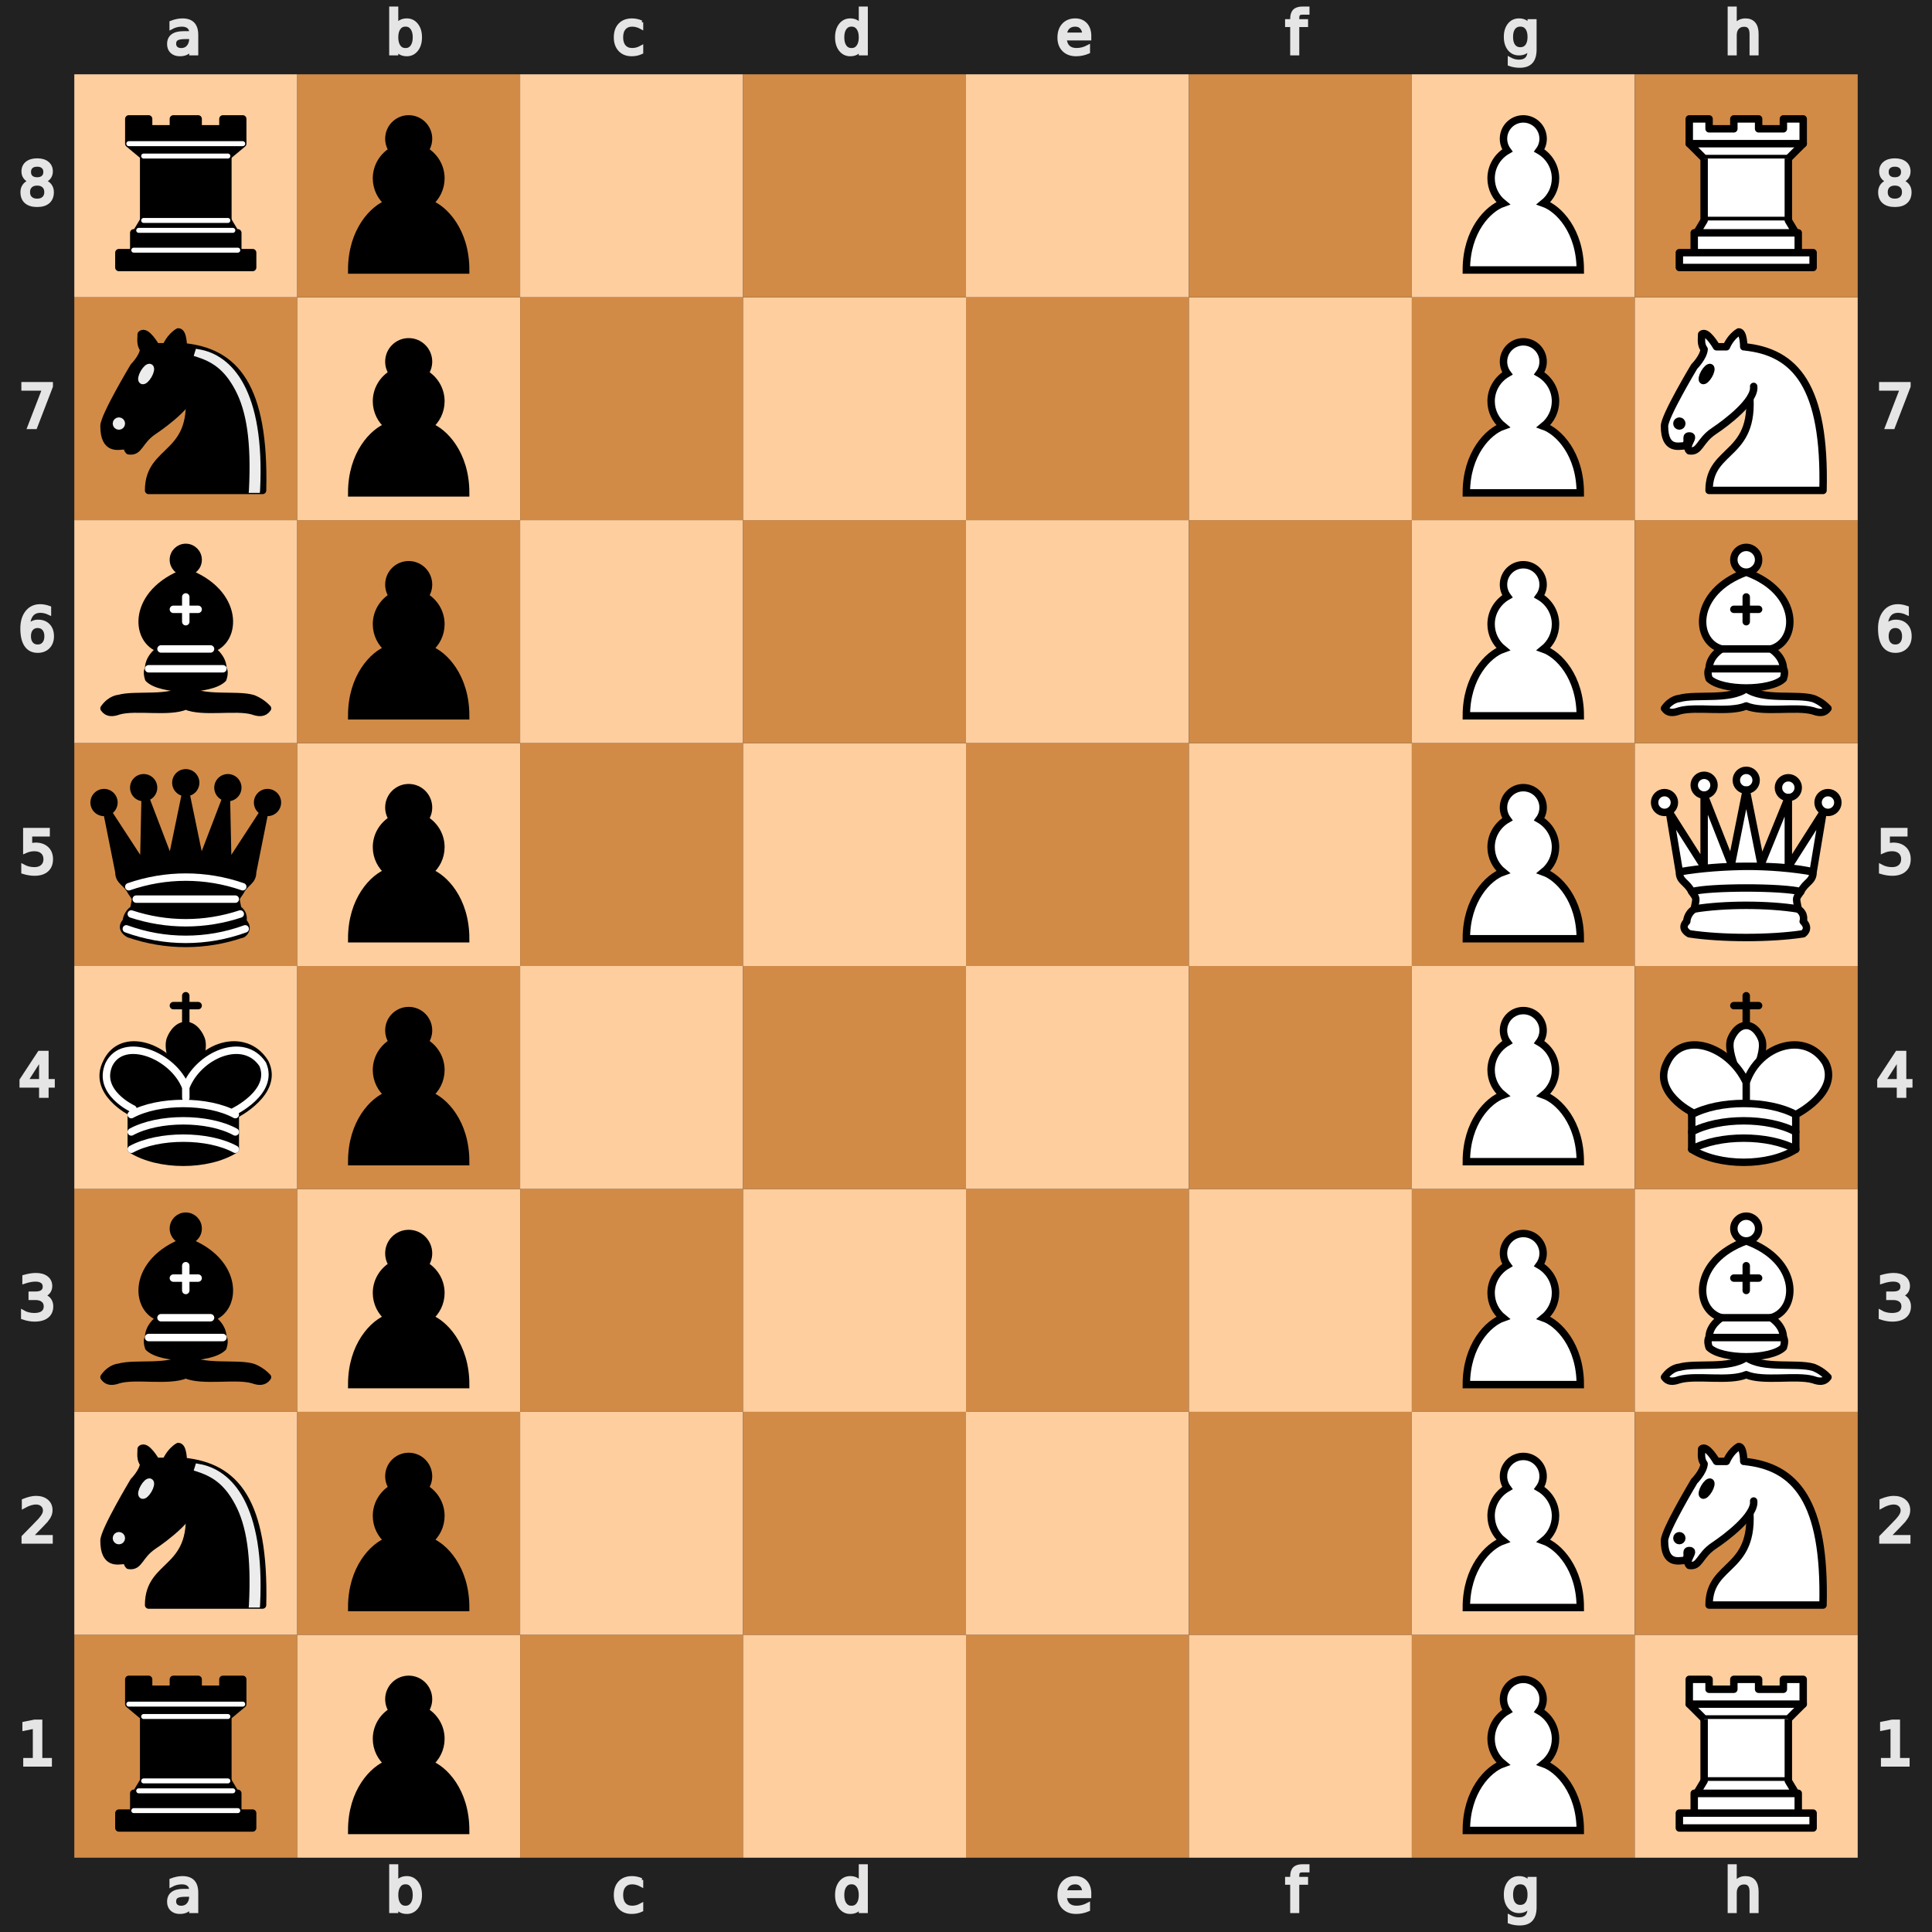
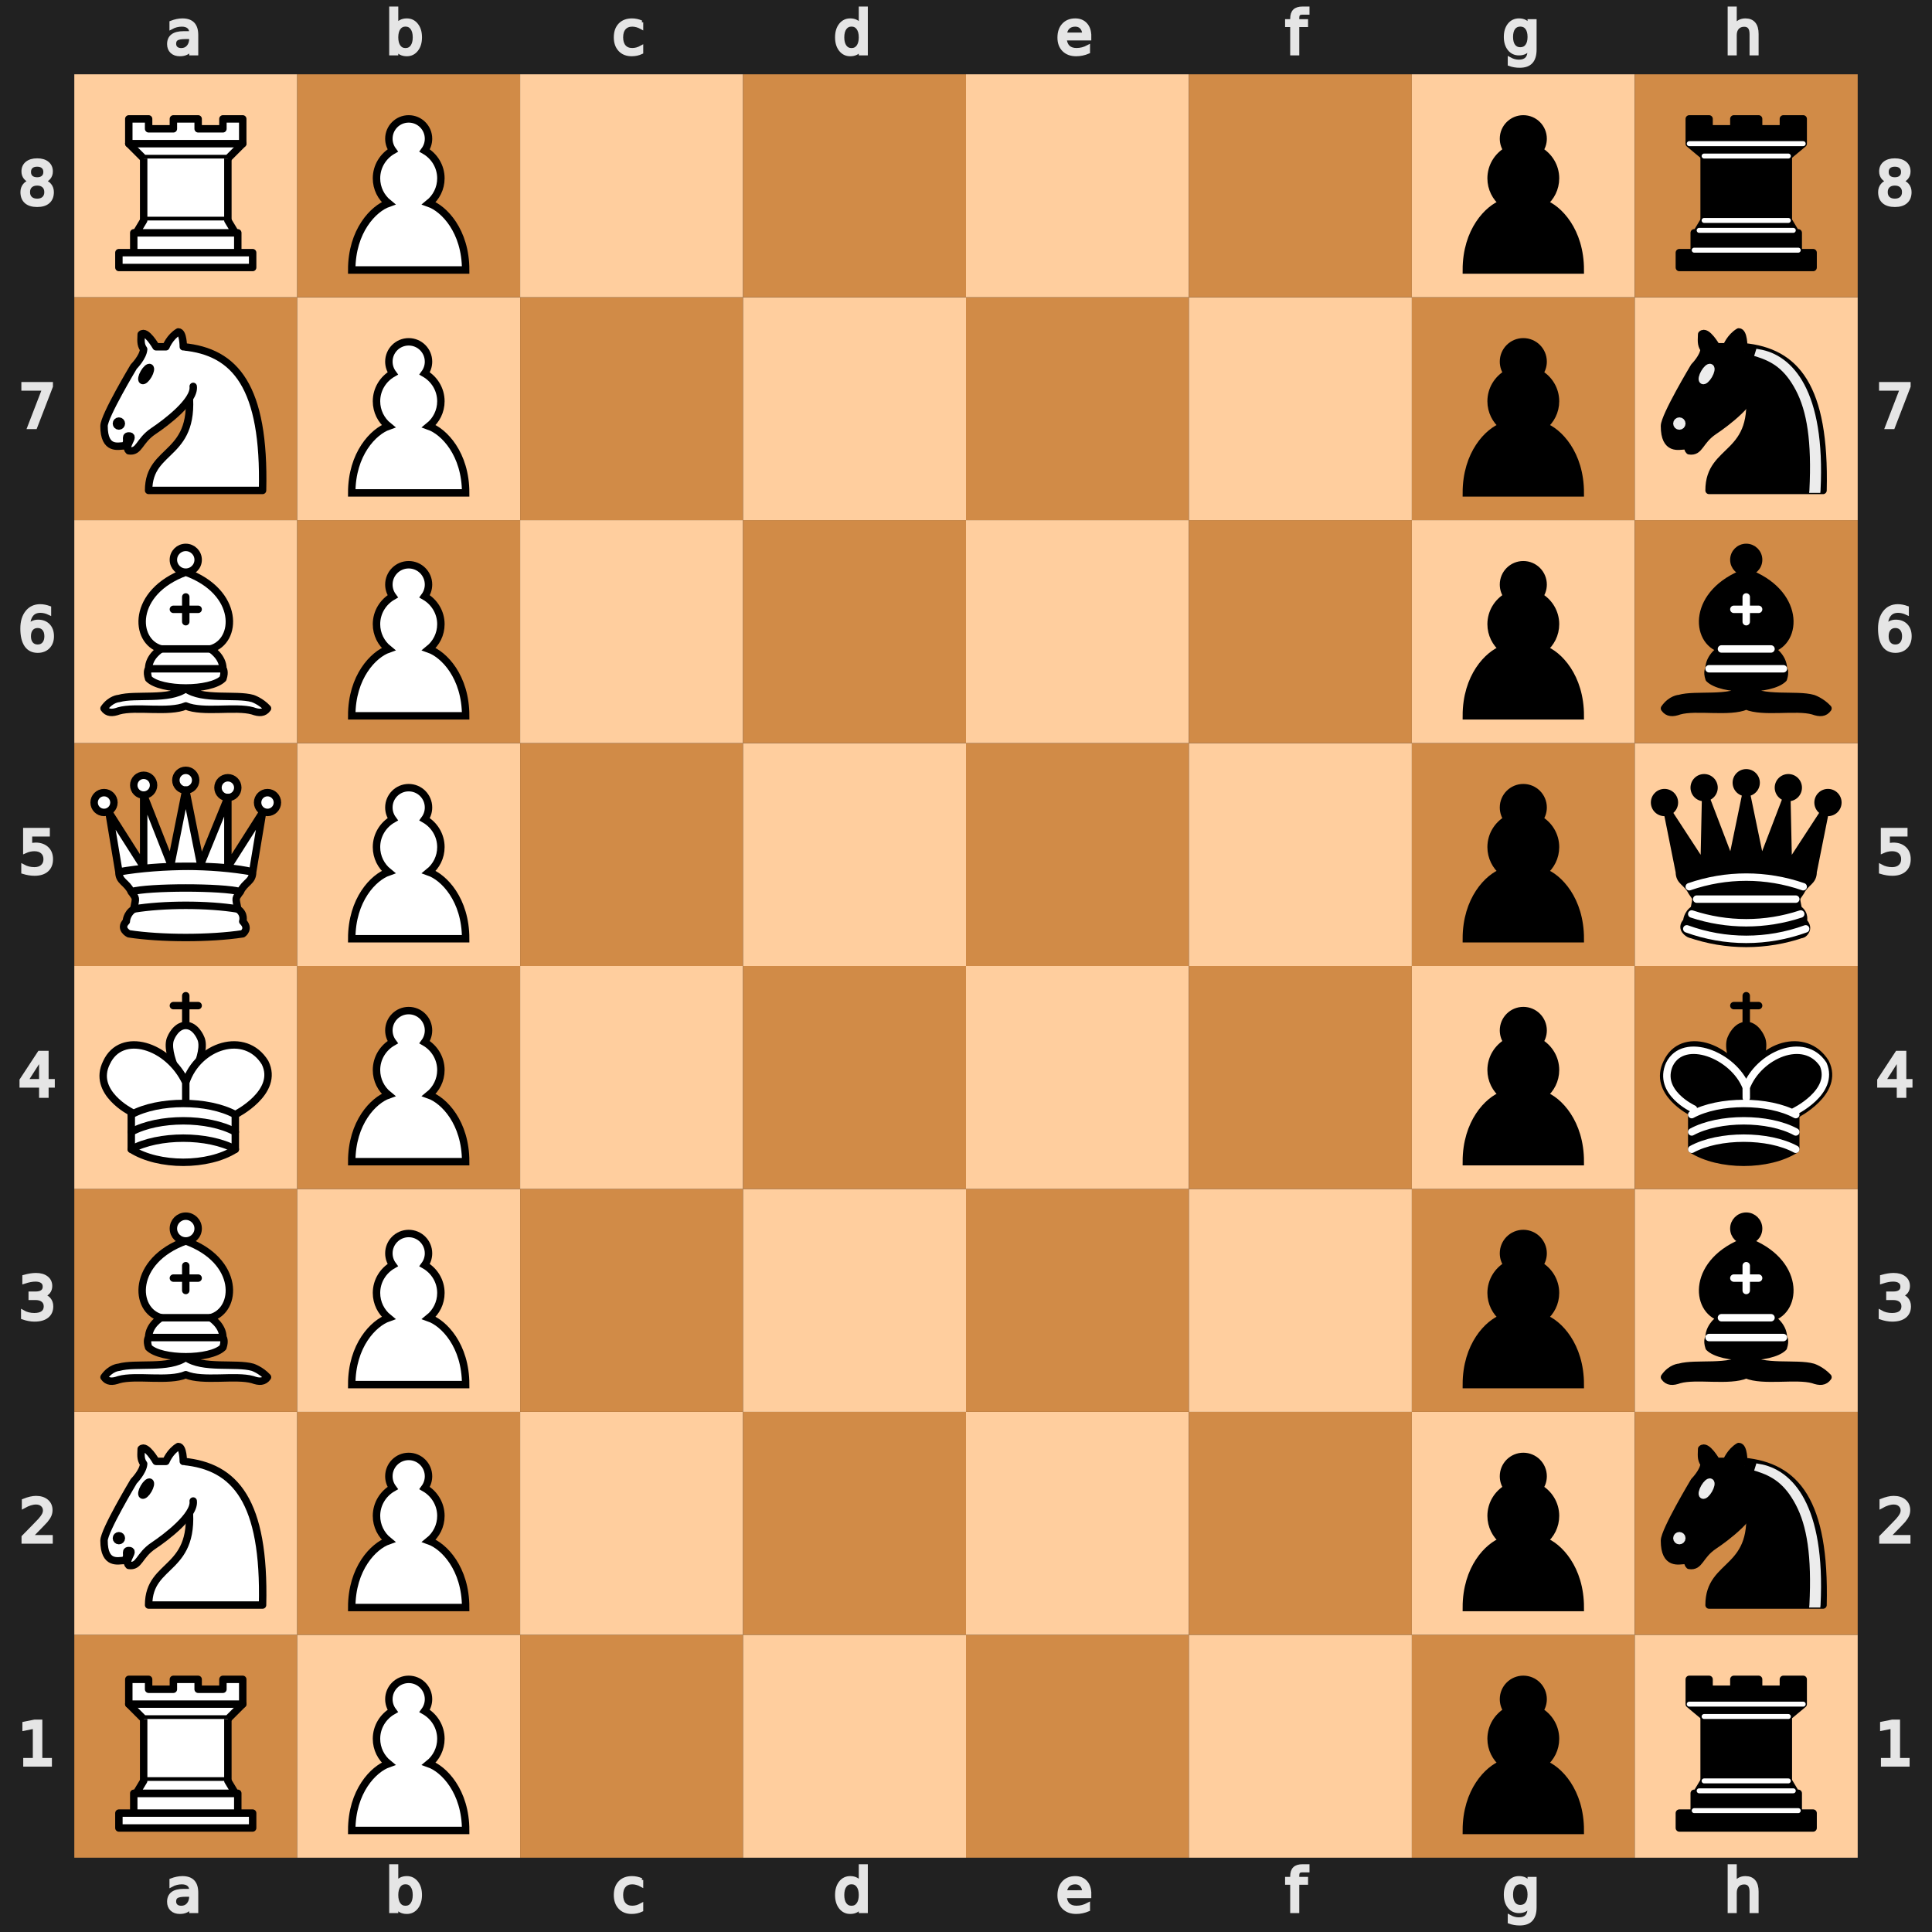
<svg xmlns="http://www.w3.org/2000/svg" xmlns:xlink="http://www.w3.org/1999/xlink" version="1.2" baseProfile="tiny" viewBox="0 0 390 390">
  <defs>
    <g id="white-pawn" class="white pawn">
      <path d="M22.5 9c-2.21 0-4 1.79-4 4 0 .89.29 1.71.78 2.38C17.33 16.5 16 18.59 16 21c0 2.03.94 3.84 2.41 5.03-3 1.06-7.41 5.55-7.41 13.47h23c0-7.92-4.41-12.41-7.41-13.47 1.47-1.19 2.41-3 2.41-5.03 0-2.41-1.33-4.5-3.28-5.62.49-.67.78-1.49.78-2.38 0-2.21-1.79-4-4-4z" fill="#fff" stroke="#000" stroke-width="1.5" stroke-linecap="round" />
    </g>
    <g id="white-knight" class="white knight" fill="none" fill-rule="evenodd" stroke="#000" stroke-width="1.5" stroke-linecap="round" stroke-linejoin="round">
      <path d="M 22,10 C 32.5,11 38.5,18 38,39 L 15,39 C 15,30 25,32.5 23,18" style="fill:#ffffff; stroke:#000000;" />
      <path d="M 24,18 C 24.38,20.91 18.45,25.37 16,27 C 13,29 13.18,31.34 11,31 C 9.958,30.06 12.41,27.96 11,28 C 10,28 11.19,29.23 10,30 C 9,30 5.997,31 6,26 C 6,24 12,14 12,14 C 12,14 13.89,12.1 14,10.5 C 13.27,9.506 13.5,8.5 13.5,7.5 C 14.5,6.5 16.5,10 16.5,10 L 18.5,10 C 18.5,10 19.28,8.008 21,7 C 22,7 22,10 22,10" style="fill:#ffffff; stroke:#000000;" />
      <path d="M 9.5 25.5 A 0.5 0.5 0 1 1 8.5,25.5 A 0.5 0.5 0 1 1 9.5 25.5 z" style="fill:#000000; stroke:#000000;" />
      <path d="M 15 15.5 A 0.5 1.5 0 1 1 14,15.5 A 0.5 1.5 0 1 1 15 15.5 z" transform="matrix(0.866,0.5,-0.5,0.866,9.693,-5.173)" style="fill:#000000; stroke:#000000;" />
    </g>
    <g id="white-bishop" class="white bishop" fill="none" fill-rule="evenodd" stroke="#000" stroke-width="1.5" stroke-linecap="round" stroke-linejoin="round">
      <g fill="#fff" stroke-linecap="butt">
        <path d="M9 36c3.39-.97 10.11.43 13.5-2 3.39 2.43 10.11 1.03 13.5 2 0 0 1.65.54 3 2-.68.97-1.65.99-3 .5-3.39-.97-10.11.46-13.5-1-3.39 1.46-10.11.03-13.5 1-1.354.49-2.323.47-3-.5 1.354-1.94 3-2 3-2zM15 32c2.5 2.5 12.5 2.5 15 0 .5-1.5 0-2 0-2 0-2.5-2.5-4-2.5-4 5.5-1.5 6-11.5-5-15.5-11 4-10.5 14-5 15.5 0 0-2.5 1.5-2.5 4 0 0-.5.5 0 2zM25 8a2.5 2.5 0 1 1-5 0 2.5 2.5 0 1 1 5 0z" />
      </g>
      <path d="M17.5 26h10M15 30h15m-7.5-14.5v5M20 18h5" stroke-linejoin="miter" />
    </g>
    <g id="white-rook" class="white rook" fill="#fff" fill-rule="evenodd" stroke="#000" stroke-width="1.5" stroke-linecap="round" stroke-linejoin="round">
      <path d="M9 39h27v-3H9v3zM12 36v-4h21v4H12zM11 14V9h4v2h5V9h5v2h5V9h4v5" stroke-linecap="butt" />
      <path d="M34 14l-3 3H14l-3-3" />
      <path d="M31 17v12.5H14V17" stroke-linecap="butt" stroke-linejoin="miter" />
      <path d="M31 29.5l1.5 2.5h-20l1.5-2.5" />
      <path d="M11 14h23" fill="none" stroke-linejoin="miter" />
    </g>
    <g id="white-queen" class="white queen" fill="#fff" fill-rule="evenodd" stroke="#000" stroke-width="1.5" stroke-linecap="round" stroke-linejoin="round">
      <path d="M8 12a2 2 0 1 1-4 0 2 2 0 1 1 4 0zM24.5 7.5a2 2 0 1 1-4 0 2 2 0 1 1 4 0zM41 12a2 2 0 1 1-4 0 2 2 0 1 1 4 0zM16 8.5a2 2 0 1 1-4 0 2 2 0 1 1 4 0zM33 9a2 2 0 1 1-4 0 2 2 0 1 1 4 0z" />
      <path d="M9 26c8.5-1.5 21-1.5 27 0l2-12-7 11V11l-5.5 13.5-3-15-3 15-5.5-14V25L7 14l2 12zM9 26c0 2 1.5 2 2.5 4 1 1.5 1 1 .5 3.5-1.5 1-1.5 2.5-1.5 2.5-1.5 1.5.5 2.5.5 2.5 6.5 1 16.5 1 23 0 0 0 1.5-1 0-2.5 0 0 .5-1.5-1-2.5-.5-2.5-.5-2 .5-3.5 1-2 2.5-2 2.5-4-8.5-1.5-18.5-1.5-27 0z" stroke-linecap="butt" />
      <path d="M11.5 30c3.5-1 18.5-1 22 0M12 33.5c6-1 15-1 21 0" fill="none" />
    </g>
    <g id="white-king" class="white king" fill="none" fill-rule="evenodd" stroke="#000" stroke-width="1.5" stroke-linecap="round" stroke-linejoin="round">
      <path d="M22.5 11.63V6M20 8h5" stroke-linejoin="miter" />
      <path d="M22.5 25s4.5-7.5 3-10.5c0 0-1-2.5-3-2.5s-3 2.5-3 2.5c-1.5 3 3 10.5 3 10.5" fill="#fff" stroke-linecap="butt" stroke-linejoin="miter" />
      <path d="M11.5 37c5.5 3.5 15.5 3.5 21 0v-7s9-4.5 6-10.5c-4-6.5-13.5-3.5-16 4V27v-3.5c-3.5-7.5-13-10.5-16-4-3 6 5 10 5 10V37z" fill="#fff" />
      <path d="M11.5 30c5.5-3 15.5-3 21 0m-21 3.5c5.5-3 15.5-3 21 0m-21 3.5c5.5-3 15.5-3 21 0" />
    </g>
    <g id="black-pawn" class="black pawn">
      <path d="M22.5 9c-2.21 0-4 1.79-4 4 0 .89.29 1.71.78 2.38C17.33 16.5 16 18.59 16 21c0 2.03.94 3.84 2.41 5.03-3 1.06-7.41 5.55-7.41 13.47h23c0-7.92-4.41-12.41-7.41-13.47 1.47-1.19 2.41-3 2.41-5.03 0-2.41-1.33-4.5-3.28-5.62.49-.67.78-1.49.78-2.38 0-2.21-1.79-4-4-4z" fill="#000" stroke="#000" stroke-width="1.5" stroke-linecap="round" />
    </g>
    <g id="black-knight" class="black knight" fill="none" fill-rule="evenodd" stroke="#000" stroke-width="1.5" stroke-linecap="round" stroke-linejoin="round">
      <path d="M 22,10 C 32.5,11 38.5,18 38,39 L 15,39 C 15,30 25,32.5 23,18" style="fill:#000000; stroke:#000000;" />
      <path d="M 24,18 C 24.38,20.91 18.45,25.37 16,27 C 13,29 13.18,31.34 11,31 C 9.958,30.06 12.41,27.96 11,28 C 10,28 11.19,29.23 10,30 C 9,30 5.997,31 6,26 C 6,24 12,14 12,14 C 12,14 13.89,12.1 14,10.5 C 13.27,9.506 13.5,8.5 13.5,7.5 C 14.5,6.5 16.5,10 16.5,10 L 18.5,10 C 18.5,10 19.28,8.008 21,7 C 22,7 22,10 22,10" style="fill:#000000; stroke:#000000;" />
      <path d="M 9.5 25.5 A 0.5 0.5 0 1 1 8.5,25.5 A 0.5 0.5 0 1 1 9.5 25.5 z" style="fill:#ececec; stroke:#ececec;" />
      <path d="M 15 15.5 A 0.5 1.5 0 1 1 14,15.5 A 0.5 1.5 0 1 1 15 15.5 z" transform="matrix(0.866,0.5,-0.5,0.866,9.693,-5.173)" style="fill:#ececec; stroke:#ececec;" />
      <path d="M 24.55,10.4 L 24.1,11.85 L 24.6,12 C 27.75,13 30.25,14.49 32.5,18.75 C 34.75,23.01 35.75,29.06 35.25,39 L 35.2,39.5 L 37.45,39.5 L 37.5,39 C 38,28.94 36.62,22.15 34.25,17.66 C 31.88,13.17 28.46,11.02 25.06,10.5 L 24.55,10.4 z " style="fill:#ececec; stroke:none;" />
    </g>
    <g id="black-bishop" class="black bishop" fill="none" fill-rule="evenodd" stroke="#000" stroke-width="1.5" stroke-linecap="round" stroke-linejoin="round">
      <path d="M9 36c3.39-.97 10.11.43 13.5-2 3.39 2.43 10.11 1.03 13.5 2 0 0 1.65.54 3 2-.68.97-1.65.99-3 .5-3.39-.97-10.11.46-13.5-1-3.39 1.46-10.11.03-13.5 1-1.354.49-2.323.47-3-.5 1.354-1.94 3-2 3-2zm6-4c2.5 2.5 12.5 2.5 15 0 .5-1.5 0-2 0-2 0-2.5-2.5-4-2.5-4 5.5-1.5 6-11.5-5-15.5-11 4-10.5 14-5 15.5 0 0-2.5 1.5-2.5 4 0 0-.5.5 0 2zM25 8a2.5 2.5 0 1 1-5 0 2.5 2.5 0 1 1 5 0z" fill="#000" stroke-linecap="butt" />
      <path d="M17.5 26h10M15 30h15m-7.5-14.5v5M20 18h5" stroke="#fff" stroke-linejoin="miter" />
    </g>
    <g id="black-rook" class="black rook" fill="#000" fill-rule="evenodd" stroke="#000" stroke-width="1.5" stroke-linecap="round" stroke-linejoin="round">
      <path d="M9 39h27v-3H9v3zM12.5 32l1.5-2.5h17l1.5 2.5h-20zM12 36v-4h21v4H12z" stroke-linecap="butt" />
      <path d="M14 29.5v-13h17v13H14z" stroke-linecap="butt" stroke-linejoin="miter" />
      <path d="M14 16.5L11 14h23l-3 2.5H14zM11 14V9h4v2h5V9h5v2h5V9h4v5H11z" stroke-linecap="butt" />
      <path d="M12 35.5h21M13 31.5h19M14 29.5h17M14 16.5h17M11 14h23" fill="none" stroke="#fff" stroke-width="1" stroke-linejoin="miter" />
    </g>
    <g id="black-queen" class="black queen" fill="#000" fill-rule="evenodd" stroke="#000" stroke-width="1.5" stroke-linecap="round" stroke-linejoin="round">
      <g fill="#000" stroke="none">
        <circle cx="6" cy="12" r="2.75" />
        <circle cx="14" cy="9" r="2.75" />
        <circle cx="22.5" cy="8" r="2.75" />
        <circle cx="31" cy="9" r="2.75" />
        <circle cx="39" cy="12" r="2.75" />
      </g>
      <path d="M9 26c8.5-1.5 21-1.5 27 0l2.5-12.5L31 25l-.3-14.1-5.2 13.6-3-14.5-3 14.5-5.2-13.6L14 25 6.5 13.5 9 26zM9 26c0 2 1.5 2 2.5 4 1 1.5 1 1 .5 3.5-1.5 1-1.5 2.5-1.5 2.5-1.5 1.5.5 2.5.5 2.5 6.5 1 16.5 1 23 0 0 0 1.5-1 0-2.5 0 0 .5-1.5-1-2.5-.5-2.5-.5-2 .5-3.5 1-2 2.5-2 2.5-4-8.5-1.5-18.5-1.5-27 0z" stroke-linecap="butt" />
      <path d="M11 38.5a35 35 1 0 0 23 0" fill="none" stroke-linecap="butt" />
      <path d="M11 29a35 35 1 0 1 23 0M12.5 31.5h20M11.5 34.5a35 35 1 0 0 22 0M10.5 37.5a35 35 1 0 0 24 0" fill="none" stroke="#fff" />
    </g>
    <g id="black-king" class="black king" fill="none" fill-rule="evenodd" stroke="#000" stroke-width="1.5" stroke-linecap="round" stroke-linejoin="round">
      <path d="M22.5 11.63V6" stroke-linejoin="miter" />
      <path d="M22.5 25s4.5-7.5 3-10.5c0 0-1-2.5-3-2.5s-3 2.5-3 2.5c-1.5 3 3 10.5 3 10.5" fill="#000" stroke-linecap="butt" stroke-linejoin="miter" />
      <path d="M11.5 37c5.5 3.5 15.5 3.5 21 0v-7s9-4.5 6-10.5c-4-6.5-13.5-3.5-16 4V27v-3.5c-3.5-7.5-13-10.5-16-4-3 6 5 10 5 10V37z" fill="#000" />
      <path d="M20 8h5" stroke-linejoin="miter" />
      <path d="M32 29.5s8.5-4 6.03-9.65C34.15 14 25 18 22.5 24.5l.01 2.1-.01-2.1C20 18 9.906 14 6.997 19.85c-2.497 5.65 4.853 9 4.853 9M11.5 30c5.5-3 15.5-3 21 0m-21 3.5c5.5-3 15.5-3 21 0m-21 3.5c5.5-3 15.5-3 21 0" stroke="#fff" />
    </g>
  </defs>
  <rect x="0" y="0" width="390" height="390" fill="#212121" />
  <g transform="translate(20, 0) scale(0.75, 0.75)" fill="#e5e5e5" stroke="#e5e5e5">
    <path d="M23.328 10.016q-1.742 0-2.414.398-.672.398-.672 1.36 0 .765.5 1.218.508.445 1.375.445 1.196 0 1.914-.843.727-.852.727-2.258v-.32zm2.867-.594v4.992h-1.437v-1.328q-.492.797-1.227 1.18-.734.375-1.797.375-1.343 0-2.14-.75-.79-.758-.79-2.024 0-1.476.985-2.226.992-.75 2.953-.75h2.016V8.75q0-.992-.656-1.531-.649-.547-1.829-.547-.75 0-1.46.18-.711.18-1.368.539V6.062q.79-.304 1.532-.453.742-.156 1.445-.156 1.898 0 2.836.984.937.985.937 2.985z" />
  </g>
  <g transform="translate(20, 375) scale(0.75, 0.75)" fill="#e5e5e5" stroke="#e5e5e5">
    <path d="M23.328 10.016q-1.742 0-2.414.398-.672.398-.672 1.36 0 .765.5 1.218.508.445 1.375.445 1.196 0 1.914-.843.727-.852.727-2.258v-.32zm2.867-.594v4.992h-1.437v-1.328q-.492.797-1.227 1.18-.734.375-1.797.375-1.343 0-2.14-.75-.79-.758-.79-2.024 0-1.476.985-2.226.992-.75 2.953-.75h2.016V8.75q0-.992-.656-1.531-.649-.547-1.829-.547-.75 0-1.46.18-.711.18-1.368.539V6.062q.79-.304 1.532-.453.742-.156 1.445-.156 1.898 0 2.836.984.937.985.937 2.985z" />
  </g>
  <g transform="translate(65, 0) scale(0.75, 0.75)" fill="#e5e5e5" stroke="#e5e5e5">
    <path d="M24.922 10.047q0-1.586-.656-2.485-.649-.906-1.79-.906-1.14 0-1.796.906-.649.899-.649 2.485 0 1.586.649 2.492.656.898 1.797.898 1.14 0 1.789-.898.656-.906.656-2.492zm-4.89-3.055q.452-.781 1.14-1.156.695-.383 1.656-.383 1.594 0 2.586 1.266 1 1.265 1 3.328 0 2.062-1 3.328-.992 1.266-2.586 1.266-.96 0-1.656-.375-.688-.383-1.14-1.164v1.312h-1.446V2.258h1.445z" />
  </g>
  <g transform="translate(65, 375) scale(0.75, 0.75)" fill="#e5e5e5" stroke="#e5e5e5">
    <path d="M24.922 10.047q0-1.586-.656-2.485-.649-.906-1.79-.906-1.14 0-1.796.906-.649.899-.649 2.485 0 1.586.649 2.492.656.898 1.797.898 1.14 0 1.789-.898.656-.906.656-2.492zm-4.89-3.055q.452-.781 1.14-1.156.695-.383 1.656-.383 1.594 0 2.586 1.266 1 1.265 1 3.328 0 2.062-1 3.328-.992 1.266-2.586 1.266-.96 0-1.656-.375-.688-.383-1.14-1.164v1.312h-1.446V2.258h1.445z" />
  </g>
  <g transform="translate(110, 0) scale(0.75, 0.75)" fill="#e5e5e5" stroke="#e5e5e5">
    <path d="M25.96 6v1.344q-.608-.336-1.226-.5-.609-.172-1.234-.172-1.398 0-2.172.89-.773.883-.773 2.485 0 1.601.773 2.492.774.883 2.172.883.625 0 1.234-.164.618-.172 1.227-.508v1.328q-.602.281-1.25.422-.64.14-1.367.14-1.977 0-3.14-1.242-1.165-1.242-1.165-3.351 0-2.14 1.172-3.367 1.18-1.227 3.227-1.227.664 0 1.296.14.633.134 1.227.407z" />
  </g>
  <g transform="translate(110, 375) scale(0.75, 0.75)" fill="#e5e5e5" stroke="#e5e5e5">
    <path d="M25.96 6v1.344q-.608-.336-1.226-.5-.609-.172-1.234-.172-1.398 0-2.172.89-.773.883-.773 2.485 0 1.601.773 2.492.774.883 2.172.883.625 0 1.234-.164.618-.172 1.227-.508v1.328q-.602.281-1.25.422-.64.14-1.367.14-1.977 0-3.14-1.242-1.165-1.242-1.165-3.351 0-2.14 1.172-3.367 1.18-1.227 3.227-1.227.664 0 1.296.14.633.134 1.227.407z" />
  </g>
  <g transform="translate(155, 0) scale(0.75, 0.75)" fill="#e5e5e5" stroke="#e5e5e5">
    <path d="M24.973 6.992V2.258h1.437v12.156h-1.437v-1.312q-.453.78-1.149 1.164-.687.375-1.656.375-1.586 0-2.586-1.266-.992-1.266-.992-3.328 0-2.063.992-3.328 1-1.266 2.586-1.266.969 0 1.656.383.696.375 1.149 1.156zm-4.899 3.055q0 1.586.649 2.492.656.898 1.797.898 1.14 0 1.796-.898.657-.906.657-2.492 0-1.586-.657-2.485-.656-.906-1.796-.906-1.141 0-1.797.906-.649.899-.649 2.485z" />
  </g>
  <g transform="translate(155, 375) scale(0.75, 0.75)" fill="#e5e5e5" stroke="#e5e5e5">
    <path d="M24.973 6.992V2.258h1.437v12.156h-1.437v-1.312q-.453.78-1.149 1.164-.687.375-1.656.375-1.586 0-2.586-1.266-.992-1.266-.992-3.328 0-2.063.992-3.328 1-1.266 2.586-1.266.969 0 1.656.383.696.375 1.149 1.156zm-4.899 3.055q0 1.586.649 2.492.656.898 1.797.898 1.14 0 1.796-.898.657-.906.657-2.492 0-1.586-.657-2.485-.656-.906-1.796-.906-1.141 0-1.797.906-.649.899-.649 2.485z" />
  </g>
  <g transform="translate(200, 0) scale(0.75, 0.75)" fill="#e5e5e5" stroke="#e5e5e5">
    <path d="M26.555 9.68v.703h-6.61q.094 1.484.89 2.265.806.774 2.235.774.828 0 1.602-.203.781-.203 1.547-.61v1.36q-.774.328-1.586.5-.813.172-1.649.172-2.093 0-3.32-1.22-1.219-1.218-1.219-3.296 0-2.148 1.157-3.406 1.164-1.266 3.132-1.266 1.766 0 2.79 1.14 1.03 1.134 1.03 3.087zm-1.438-.422q-.015-1.18-.664-1.883-.64-.703-1.703-.703-1.203 0-1.93.68-.718.68-.828 1.914z" />
  </g>
  <g transform="translate(200, 375) scale(0.75, 0.75)" fill="#e5e5e5" stroke="#e5e5e5">
    <path d="M26.555 9.68v.703h-6.61q.094 1.484.89 2.265.806.774 2.235.774.828 0 1.602-.203.781-.203 1.547-.61v1.36q-.774.328-1.586.5-.813.172-1.649.172-2.093 0-3.32-1.22-1.219-1.218-1.219-3.296 0-2.148 1.157-3.406 1.164-1.266 3.132-1.266 1.766 0 2.79 1.14 1.03 1.134 1.03 3.087zm-1.438-.422q-.015-1.18-.664-1.883-.64-.703-1.703-.703-1.203 0-1.93.68-.718.68-.828 1.914z" />
  </g>
  <g transform="translate(245, 0) scale(0.75, 0.75)" fill="#e5e5e5" stroke="#e5e5e5">
    <path d="M25.285 2.258v1.195H23.91q-.773 0-1.078.313-.297.312-.297 1.125v.773h2.367v1.117h-2.367v7.633H21.09V6.781h-1.375V5.664h1.375v-.61q0-1.46.68-2.124.68-.672 2.156-.672z" />
  </g>
  <g transform="translate(245, 375) scale(0.75, 0.75)" fill="#e5e5e5" stroke="#e5e5e5">
    <path d="M25.285 2.258v1.195H23.91q-.773 0-1.078.313-.297.312-.297 1.125v.773h2.367v1.117h-2.367v7.633H21.09V6.781h-1.375V5.664h1.375v-.61q0-1.46.68-2.124.68-.672 2.156-.672z" />
  </g>
  <g transform="translate(290, 0) scale(0.75, 0.75)" fill="#e5e5e5" stroke="#e5e5e5">
    <path d="M24.973 9.937q0-1.562-.649-2.421-.64-.86-1.804-.86-1.157 0-1.805.86-.64.859-.64 2.421 0 1.555.64 2.415.648.859 1.805.859 1.164 0 1.804-.86.649-.859.649-2.414zm1.437 3.391q0 2.234-.992 3.32-.992 1.094-3.04 1.094-.757 0-1.429-.117-.672-.11-1.304-.344v-1.398q.632.344 1.25.508.617.164 1.257.164 1.414 0 2.118-.743.703-.734.703-2.226v-.711q-.446.773-1.141 1.156-.695.383-1.664.383-1.61 0-2.594-1.227-.984-1.226-.984-3.25 0-2.03.984-3.257.985-1.227 2.594-1.227.969 0 1.664.383t1.14 1.156V5.664h1.438z" />
  </g>
  <g transform="translate(290, 375) scale(0.75, 0.75)" fill="#e5e5e5" stroke="#e5e5e5">
    <path d="M24.973 9.937q0-1.562-.649-2.421-.64-.86-1.804-.86-1.157 0-1.805.86-.64.859-.64 2.421 0 1.555.64 2.415.648.859 1.805.859 1.164 0 1.804-.86.649-.859.649-2.414zm1.437 3.391q0 2.234-.992 3.32-.992 1.094-3.04 1.094-.757 0-1.429-.117-.672-.11-1.304-.344v-1.398q.632.344 1.25.508.617.164 1.257.164 1.414 0 2.118-.743.703-.734.703-2.226v-.711q-.446.773-1.141 1.156-.695.383-1.664.383-1.61 0-2.594-1.227-.984-1.226-.984-3.25 0-2.03.984-3.257.985-1.227 2.594-1.227.969 0 1.664.383t1.14 1.156V5.664h1.438z" />
  </g>
  <g transform="translate(335, 0) scale(0.75, 0.75)" fill="#e5e5e5" stroke="#e5e5e5">
    <path d="M26.164 9.133v5.281h-1.437V9.18q0-1.243-.485-1.86-.484-.617-1.453-.617-1.164 0-1.836.742-.672.742-.672 2.024v4.945h-1.445V2.258h1.445v4.765q.516-.789 1.211-1.18.703-.39 1.617-.39 1.508 0 2.282.938.773.93.773 2.742z" />
  </g>
  <g transform="translate(335, 375) scale(0.75, 0.75)" fill="#e5e5e5" stroke="#e5e5e5">
    <path d="M26.164 9.133v5.281h-1.437V9.18q0-1.243-.485-1.86-.484-.617-1.453-.617-1.164 0-1.836.742-.672.742-.672 2.024v4.945h-1.445V2.258h1.445v4.765q.516-.789 1.211-1.18.703-.39 1.617-.39 1.508 0 2.282.938.773.93.773 2.742z" />
  </g>
  <g transform="translate(0, 335) scale(0.75, 0.75)" fill="#e5e5e5" stroke="#e5e5e5">
    <path d="M6.754 26.996h2.578v-8.898l-2.805.562v-1.437l2.79-.563h1.578v10.336h2.578v1.328h-6.72z" />
  </g>
  <g transform="translate(375, 335) scale(0.75, 0.75)" fill="#e5e5e5" stroke="#e5e5e5">
    <path d="M6.754 26.996h2.578v-8.898l-2.805.562v-1.437l2.79-.563h1.578v10.336h2.578v1.328h-6.72z" />
  </g>
  <g transform="translate(0, 290) scale(0.75, 0.75)" fill="#e5e5e5" stroke="#e5e5e5">
    <path d="M8.195 26.996h5.508v1.328H6.297v-1.328q.898-.93 2.445-2.492 1.555-1.57 1.953-2.024.758-.851 1.055-1.437.305-.594.305-1.164 0-.93-.657-1.516-.648-.586-1.695-.586-.742 0-1.57.258-.82.258-1.758.781v-1.593q.953-.383 1.781-.578.828-.196 1.516-.196 1.812 0 2.89.906 1.079.907 1.079 2.422 0 .72-.274 1.368-.265.64-.976 1.515-.196.227-1.243 1.313-1.046 1.078-2.953 3.023z" />
  </g>
  <g transform="translate(375, 290) scale(0.75, 0.75)" fill="#e5e5e5" stroke="#e5e5e5">
    <path d="M8.195 26.996h5.508v1.328H6.297v-1.328q.898-.93 2.445-2.492 1.555-1.57 1.953-2.024.758-.851 1.055-1.437.305-.594.305-1.164 0-.93-.657-1.516-.648-.586-1.695-.586-.742 0-1.57.258-.82.258-1.758.781v-1.593q.953-.383 1.781-.578.828-.196 1.516-.196 1.812 0 2.89.906 1.079.907 1.079 2.422 0 .72-.274 1.368-.265.64-.976 1.515-.196.227-1.243 1.313-1.046 1.078-2.953 3.023z" />
  </g>
  <g transform="translate(0, 245) scale(0.75, 0.75)" fill="#e5e5e5" stroke="#e5e5e5">
    <path d="M11.434 22.035q1.132.242 1.765 1.008.64.766.64 1.89 0 1.727-1.187 2.672-1.187.946-3.375.946-.734 0-1.515-.149-.774-.14-1.602-.43V26.45q.656.383 1.438.578.78.196 1.632.196 1.485 0 2.258-.586.782-.586.782-1.703 0-1.032-.727-1.61-.719-.586-2.008-.586h-1.36v-1.297h1.423q1.164 0 1.78-.46.618-.47.618-1.344 0-.899-.64-1.375-.633-.485-1.82-.485-.65 0-1.391.141-.743.14-1.633.437V16.95q.898-.25 1.68-.375.788-.125 1.484-.125 1.797 0 2.844.82 1.046.813 1.046 2.204 0 .968-.554 1.64-.555.664-1.578.922z" />
  </g>
  <g transform="translate(375, 245) scale(0.75, 0.75)" fill="#e5e5e5" stroke="#e5e5e5">
    <path d="M11.434 22.035q1.132.242 1.765 1.008.64.766.64 1.89 0 1.727-1.187 2.672-1.187.946-3.375.946-.734 0-1.515-.149-.774-.14-1.602-.43V26.45q.656.383 1.438.578.78.196 1.632.196 1.485 0 2.258-.586.782-.586.782-1.703 0-1.032-.727-1.61-.719-.586-2.008-.586h-1.36v-1.297h1.423q1.164 0 1.78-.46.618-.47.618-1.344 0-.899-.64-1.375-.633-.485-1.82-.485-.65 0-1.391.141-.743.14-1.633.437V16.95q.898-.25 1.68-.375.788-.125 1.484-.125 1.797 0 2.844.82 1.046.813 1.046 2.204 0 .968-.554 1.64-.555.664-1.578.922z" />
  </g>
  <g transform="translate(0, 200) scale(0.75, 0.75)" fill="#e5e5e5" stroke="#e5e5e5">
    <path d="M11.016 18.035L7.03 24.262h3.985zm-.414-1.375h1.984v7.602h1.664v1.312h-1.664v2.75h-1.57v-2.75H5.75v-1.523z" />
  </g>
  <g transform="translate(375, 200) scale(0.75, 0.75)" fill="#e5e5e5" stroke="#e5e5e5">
    <path d="M11.016 18.035L7.03 24.262h3.985zm-.414-1.375h1.984v7.602h1.664v1.312h-1.664v2.75h-1.57v-2.75H5.75v-1.523z" />
  </g>
  <g transform="translate(0, 155) scale(0.75, 0.75)" fill="#e5e5e5" stroke="#e5e5e5">
    <path d="M6.719 16.66h6.195v1.328h-4.75v2.86q.344-.118.688-.172.343-.063.687-.063 1.953 0 3.094 1.07 1.14 1.07 1.14 2.899 0 1.883-1.171 2.93-1.172 1.039-3.305 1.039-.735 0-1.5-.125-.758-.125-1.57-.375v-1.586q.703.383 1.453.57.75.188 1.586.188 1.351 0 2.14-.711.79-.711.79-1.93 0-1.219-.79-1.93-.789-.71-2.14-.71-.633 0-1.266.14-.625.14-1.281.438z" />
  </g>
  <g transform="translate(375, 155) scale(0.75, 0.75)" fill="#e5e5e5" stroke="#e5e5e5">
    <path d="M6.719 16.66h6.195v1.328h-4.75v2.86q.344-.118.688-.172.343-.063.687-.063 1.953 0 3.094 1.07 1.14 1.07 1.14 2.899 0 1.883-1.171 2.93-1.172 1.039-3.305 1.039-.735 0-1.5-.125-.758-.125-1.57-.375v-1.586q.703.383 1.453.57.75.188 1.586.188 1.351 0 2.14-.711.79-.711.79-1.93 0-1.219-.79-1.93-.789-.71-2.14-.71-.633 0-1.266.14-.625.14-1.281.438z" />
  </g>
  <g transform="translate(0, 110) scale(0.75, 0.75)" fill="#e5e5e5" stroke="#e5e5e5">
    <path d="M10.137 21.863q-1.063 0-1.688.727-.617.726-.617 1.992 0 1.258.617 1.992.625.727 1.688.727 1.062 0 1.68-.727.624-.734.624-1.992 0-1.266-.625-1.992-.617-.727-1.68-.727zm3.133-4.945v1.437q-.594-.28-1.204-.43-.601-.148-1.195-.148-1.562 0-2.39 1.055-.82 1.055-.938 3.188.46-.68 1.156-1.04.696-.367 1.531-.367 1.758 0 2.774 1.07 1.023 1.063 1.023 2.899 0 1.797-1.062 2.883-1.063 1.086-2.828 1.086-2.024 0-3.094-1.547-1.07-1.555-1.07-4.5 0-2.766 1.312-4.406 1.313-1.649 3.524-1.649.593 0 1.195.117.61.118 1.266.352z" />
  </g>
  <g transform="translate(375, 110) scale(0.75, 0.75)" fill="#e5e5e5" stroke="#e5e5e5">
    <path d="M10.137 21.863q-1.063 0-1.688.727-.617.726-.617 1.992 0 1.258.617 1.992.625.727 1.688.727 1.062 0 1.68-.727.624-.734.624-1.992 0-1.266-.625-1.992-.617-.727-1.68-.727zm3.133-4.945v1.437q-.594-.28-1.204-.43-.601-.148-1.195-.148-1.562 0-2.39 1.055-.82 1.055-.938 3.188.46-.68 1.156-1.04.696-.367 1.531-.367 1.758 0 2.774 1.07 1.023 1.063 1.023 2.899 0 1.797-1.062 2.883-1.063 1.086-2.828 1.086-2.024 0-3.094-1.547-1.07-1.555-1.07-4.5 0-2.766 1.312-4.406 1.313-1.649 3.524-1.649.593 0 1.195.117.61.118 1.266.352z" />
  </g>
  <g transform="translate(0, 65) scale(0.75, 0.75)" fill="#e5e5e5" stroke="#e5e5e5">
    <path d="M6.25 16.66h7.5v.672L9.516 28.324H7.867l3.985-10.336H6.25z" />
  </g>
  <g transform="translate(375, 65) scale(0.75, 0.75)" fill="#e5e5e5" stroke="#e5e5e5">
    <path d="M6.25 16.66h7.5v.672L9.516 28.324H7.867l3.985-10.336H6.25z" />
  </g>
  <g transform="translate(0, 20) scale(0.75, 0.75)" fill="#e5e5e5" stroke="#e5e5e5">
    <path d="M10 22.785q-1.125 0-1.773.602-.641.601-.641 1.656t.64 1.656q.649.602 1.774.602t1.773-.602q.649-.61.649-1.656 0-1.055-.649-1.656-.64-.602-1.773-.602zm-1.578-.672q-1.016-.25-1.586-.945-.563-.695-.563-1.695 0-1.399.993-2.211 1-.813 2.734-.813 1.742 0 2.734.813.993.812.993 2.21 0 1-.57 1.696-.563.695-1.571.945 1.14.266 1.773 1.04.641.773.641 1.89 0 1.695-1.04 2.602-1.03.906-2.96.906t-2.969-.906Q6 26.738 6 25.043q0-1.117.64-1.89.641-.774 1.782-1.04zm-.578-2.492q0 .906.562 1.414.57.508 1.594.508 1.016 0 1.586-.508.578-.508.578-1.414 0-.906-.578-1.414-.57-.508-1.586-.508-1.023 0-1.594.508-.562.508-.562 1.414z" />
  </g>
  <g transform="translate(375, 20) scale(0.75, 0.75)" fill="#e5e5e5" stroke="#e5e5e5">
    <path d="M10 22.785q-1.125 0-1.773.602-.641.601-.641 1.656t.64 1.656q.649.602 1.774.602t1.773-.602q.649-.61.649-1.656 0-1.055-.649-1.656-.64-.602-1.773-.602zm-1.578-.672q-1.016-.25-1.586-.945-.563-.695-.563-1.695 0-1.399.993-2.211 1-.813 2.734-.813 1.742 0 2.734.813.993.812.993 2.21 0 1-.57 1.696-.563.695-1.571.945 1.14.266 1.773 1.04.641.773.641 1.89 0 1.695-1.04 2.602-1.03.906-2.96.906t-2.969-.906Q6 26.738 6 25.043q0-1.117.64-1.89.641-.774 1.782-1.04zm-.578-2.492q0 .906.562 1.414.57.508 1.594.508 1.016 0 1.586-.508.578-.508.578-1.414 0-.906-.578-1.414-.57-.508-1.586-.508-1.023 0-1.594.508-.562.508-.562 1.414z" />
  </g>
  <rect x="15" y="330" width="45" height="45" class="square dark a1" stroke="none" fill="#d18b47" />
  <rect x="60" y="330" width="45" height="45" class="square light b1" stroke="none" fill="#ffce9e" />
  <rect x="105" y="330" width="45" height="45" class="square dark c1" stroke="none" fill="#d18b47" />
  <rect x="150" y="330" width="45" height="45" class="square light d1" stroke="none" fill="#ffce9e" />
  <rect x="195" y="330" width="45" height="45" class="square dark e1" stroke="none" fill="#d18b47" />
  <rect x="240" y="330" width="45" height="45" class="square light f1" stroke="none" fill="#ffce9e" />
  <rect x="285" y="330" width="45" height="45" class="square dark g1" stroke="none" fill="#d18b47" />
  <rect x="330" y="330" width="45" height="45" class="square light h1" stroke="none" fill="#ffce9e" />
  <rect x="15" y="285" width="45" height="45" class="square light a2" stroke="none" fill="#ffce9e" />
  <rect x="60" y="285" width="45" height="45" class="square dark b2" stroke="none" fill="#d18b47" />
  <rect x="105" y="285" width="45" height="45" class="square light c2" stroke="none" fill="#ffce9e" />
  <rect x="150" y="285" width="45" height="45" class="square dark d2" stroke="none" fill="#d18b47" />
  <rect x="195" y="285" width="45" height="45" class="square light e2" stroke="none" fill="#ffce9e" />
  <rect x="240" y="285" width="45" height="45" class="square dark f2" stroke="none" fill="#d18b47" />
  <rect x="285" y="285" width="45" height="45" class="square light g2" stroke="none" fill="#ffce9e" />
  <rect x="330" y="285" width="45" height="45" class="square dark h2" stroke="none" fill="#d18b47" />
  <rect x="15" y="240" width="45" height="45" class="square dark a3" stroke="none" fill="#d18b47" />
  <rect x="60" y="240" width="45" height="45" class="square light b3" stroke="none" fill="#ffce9e" />
  <rect x="105" y="240" width="45" height="45" class="square dark c3" stroke="none" fill="#d18b47" />
  <rect x="150" y="240" width="45" height="45" class="square light d3" stroke="none" fill="#ffce9e" />
  <rect x="195" y="240" width="45" height="45" class="square dark e3" stroke="none" fill="#d18b47" />
  <rect x="240" y="240" width="45" height="45" class="square light f3" stroke="none" fill="#ffce9e" />
  <rect x="285" y="240" width="45" height="45" class="square dark g3" stroke="none" fill="#d18b47" />
  <rect x="330" y="240" width="45" height="45" class="square light h3" stroke="none" fill="#ffce9e" />
  <rect x="15" y="195" width="45" height="45" class="square light a4" stroke="none" fill="#ffce9e" />
  <rect x="60" y="195" width="45" height="45" class="square dark b4" stroke="none" fill="#d18b47" />
  <rect x="105" y="195" width="45" height="45" class="square light c4" stroke="none" fill="#ffce9e" />
  <rect x="150" y="195" width="45" height="45" class="square dark d4" stroke="none" fill="#d18b47" />
  <rect x="195" y="195" width="45" height="45" class="square light e4" stroke="none" fill="#ffce9e" />
  <rect x="240" y="195" width="45" height="45" class="square dark f4" stroke="none" fill="#d18b47" />
  <rect x="285" y="195" width="45" height="45" class="square light g4" stroke="none" fill="#ffce9e" />
  <rect x="330" y="195" width="45" height="45" class="square dark h4" stroke="none" fill="#d18b47" />
  <rect x="15" y="150" width="45" height="45" class="square dark a5" stroke="none" fill="#d18b47" />
  <rect x="60" y="150" width="45" height="45" class="square light b5" stroke="none" fill="#ffce9e" />
  <rect x="105" y="150" width="45" height="45" class="square dark c5" stroke="none" fill="#d18b47" />
  <rect x="150" y="150" width="45" height="45" class="square light d5" stroke="none" fill="#ffce9e" />
  <rect x="195" y="150" width="45" height="45" class="square dark e5" stroke="none" fill="#d18b47" />
  <rect x="240" y="150" width="45" height="45" class="square light f5" stroke="none" fill="#ffce9e" />
  <rect x="285" y="150" width="45" height="45" class="square dark g5" stroke="none" fill="#d18b47" />
  <rect x="330" y="150" width="45" height="45" class="square light h5" stroke="none" fill="#ffce9e" />
  <rect x="15" y="105" width="45" height="45" class="square light a6" stroke="none" fill="#ffce9e" />
  <rect x="60" y="105" width="45" height="45" class="square dark b6" stroke="none" fill="#d18b47" />
  <rect x="105" y="105" width="45" height="45" class="square light c6" stroke="none" fill="#ffce9e" />
  <rect x="150" y="105" width="45" height="45" class="square dark d6" stroke="none" fill="#d18b47" />
  <rect x="195" y="105" width="45" height="45" class="square light e6" stroke="none" fill="#ffce9e" />
  <rect x="240" y="105" width="45" height="45" class="square dark f6" stroke="none" fill="#d18b47" />
  <rect x="285" y="105" width="45" height="45" class="square light g6" stroke="none" fill="#ffce9e" />
  <rect x="330" y="105" width="45" height="45" class="square dark h6" stroke="none" fill="#d18b47" />
  <rect x="15" y="60" width="45" height="45" class="square dark a7" stroke="none" fill="#d18b47" />
  <rect x="60" y="60" width="45" height="45" class="square light b7" stroke="none" fill="#ffce9e" />
  <rect x="105" y="60" width="45" height="45" class="square dark c7" stroke="none" fill="#d18b47" />
  <rect x="150" y="60" width="45" height="45" class="square light d7" stroke="none" fill="#ffce9e" />
  <rect x="195" y="60" width="45" height="45" class="square dark e7" stroke="none" fill="#d18b47" />
  <rect x="240" y="60" width="45" height="45" class="square light f7" stroke="none" fill="#ffce9e" />
  <rect x="285" y="60" width="45" height="45" class="square dark g7" stroke="none" fill="#d18b47" />
  <rect x="330" y="60" width="45" height="45" class="square light h7" stroke="none" fill="#ffce9e" />
  <rect x="15" y="15" width="45" height="45" class="square light a8" stroke="none" fill="#ffce9e" />
  <rect x="60" y="15" width="45" height="45" class="square dark b8" stroke="none" fill="#d18b47" />
  <rect x="105" y="15" width="45" height="45" class="square light c8" stroke="none" fill="#ffce9e" />
  <rect x="150" y="15" width="45" height="45" class="square dark d8" stroke="none" fill="#d18b47" />
  <rect x="195" y="15" width="45" height="45" class="square light e8" stroke="none" fill="#ffce9e" />
  <rect x="240" y="15" width="45" height="45" class="square dark f8" stroke="none" fill="#d18b47" />
  <rect x="285" y="15" width="45" height="45" class="square light g8" stroke="none" fill="#ffce9e" />
  <rect x="330" y="15" width="45" height="45" class="square dark h8" stroke="none" fill="#d18b47" />
-   <use href="#black-rook" xlink:href="#black-rook" transform="translate(15, 330)" />
-   <use href="#black-pawn" xlink:href="#black-pawn" transform="translate(60, 330)" />
-   <use href="#white-pawn" xlink:href="#white-pawn" transform="translate(285, 330)" />
-   <use href="#white-rook" xlink:href="#white-rook" transform="translate(330, 330)" />
-   <use href="#black-knight" xlink:href="#black-knight" transform="translate(15, 285)" />
-   <use href="#black-pawn" xlink:href="#black-pawn" transform="translate(60, 285)" />
-   <use href="#white-pawn" xlink:href="#white-pawn" transform="translate(285, 285)" />
-   <use href="#white-knight" xlink:href="#white-knight" transform="translate(330, 285)" />
-   <use href="#black-bishop" xlink:href="#black-bishop" transform="translate(15, 240)" />
-   <use href="#black-pawn" xlink:href="#black-pawn" transform="translate(60, 240)" />
-   <use href="#white-pawn" xlink:href="#white-pawn" transform="translate(285, 240)" />
-   <use href="#white-bishop" xlink:href="#white-bishop" transform="translate(330, 240)" />
-   <use href="#black-king" xlink:href="#black-king" transform="translate(15, 195)" />
-   <use href="#black-pawn" xlink:href="#black-pawn" transform="translate(60, 195)" />
-   <use href="#white-pawn" xlink:href="#white-pawn" transform="translate(285, 195)" />
-   <use href="#white-king" xlink:href="#white-king" transform="translate(330, 195)" />
-   <use href="#black-queen" xlink:href="#black-queen" transform="translate(15, 150)" />
-   <use href="#black-pawn" xlink:href="#black-pawn" transform="translate(60, 150)" />
-   <use href="#white-pawn" xlink:href="#white-pawn" transform="translate(285, 150)" />
-   <use href="#white-queen" xlink:href="#white-queen" transform="translate(330, 150)" />
-   <use href="#black-bishop" xlink:href="#black-bishop" transform="translate(15, 105)" />
-   <use href="#black-pawn" xlink:href="#black-pawn" transform="translate(60, 105)" />
-   <use href="#white-pawn" xlink:href="#white-pawn" transform="translate(285, 105)" />
-   <use href="#white-bishop" xlink:href="#white-bishop" transform="translate(330, 105)" />
-   <use href="#black-knight" xlink:href="#black-knight" transform="translate(15, 60)" />
-   <use href="#black-pawn" xlink:href="#black-pawn" transform="translate(60, 60)" />
-   <use href="#white-pawn" xlink:href="#white-pawn" transform="translate(285, 60)" />
-   <use href="#white-knight" xlink:href="#white-knight" transform="translate(330, 60)" />
-   <use href="#black-rook" xlink:href="#black-rook" transform="translate(15, 15)" />
-   <use href="#black-pawn" xlink:href="#black-pawn" transform="translate(60, 15)" />
-   <use href="#white-pawn" xlink:href="#white-pawn" transform="translate(285, 15)" />
-   <use href="#white-rook" xlink:href="#white-rook" transform="translate(330, 15)" />
+   <use href="#white-rook" xlink:href="#white-rook" transform="translate(15, 330)" />
+   <use href="#white-pawn" xlink:href="#white-pawn" transform="translate(60, 330)" />
+   <use href="#black-pawn" xlink:href="#black-pawn" transform="translate(285, 330)" />
+   <use href="#black-rook" xlink:href="#black-rook" transform="translate(330, 330)" />
+   <use href="#white-knight" xlink:href="#white-knight" transform="translate(15, 285)" />
+   <use href="#white-pawn" xlink:href="#white-pawn" transform="translate(60, 285)" />
+   <use href="#black-pawn" xlink:href="#black-pawn" transform="translate(285, 285)" />
+   <use href="#black-knight" xlink:href="#black-knight" transform="translate(330, 285)" />
+   <use href="#white-bishop" xlink:href="#white-bishop" transform="translate(15, 240)" />
+   <use href="#white-pawn" xlink:href="#white-pawn" transform="translate(60, 240)" />
+   <use href="#black-pawn" xlink:href="#black-pawn" transform="translate(285, 240)" />
+   <use href="#black-bishop" xlink:href="#black-bishop" transform="translate(330, 240)" />
+   <use href="#white-king" xlink:href="#white-king" transform="translate(15, 195)" />
+   <use href="#white-pawn" xlink:href="#white-pawn" transform="translate(60, 195)" />
+   <use href="#black-pawn" xlink:href="#black-pawn" transform="translate(285, 195)" />
+   <use href="#black-king" xlink:href="#black-king" transform="translate(330, 195)" />
+   <use href="#white-queen" xlink:href="#white-queen" transform="translate(15, 150)" />
+   <use href="#white-pawn" xlink:href="#white-pawn" transform="translate(60, 150)" />
+   <use href="#black-pawn" xlink:href="#black-pawn" transform="translate(285, 150)" />
+   <use href="#black-queen" xlink:href="#black-queen" transform="translate(330, 150)" />
+   <use href="#white-bishop" xlink:href="#white-bishop" transform="translate(15, 105)" />
+   <use href="#white-pawn" xlink:href="#white-pawn" transform="translate(60, 105)" />
+   <use href="#black-pawn" xlink:href="#black-pawn" transform="translate(285, 105)" />
+   <use href="#black-bishop" xlink:href="#black-bishop" transform="translate(330, 105)" />
+   <use href="#white-knight" xlink:href="#white-knight" transform="translate(15, 60)" />
+   <use href="#white-pawn" xlink:href="#white-pawn" transform="translate(60, 60)" />
+   <use href="#black-pawn" xlink:href="#black-pawn" transform="translate(285, 60)" />
+   <use href="#black-knight" xlink:href="#black-knight" transform="translate(330, 60)" />
+   <use href="#white-rook" xlink:href="#white-rook" transform="translate(15, 15)" />
+   <use href="#white-pawn" xlink:href="#white-pawn" transform="translate(60, 15)" />
+   <use href="#black-pawn" xlink:href="#black-pawn" transform="translate(285, 15)" />
+   <use href="#black-rook" xlink:href="#black-rook" transform="translate(330, 15)" />
</svg>
